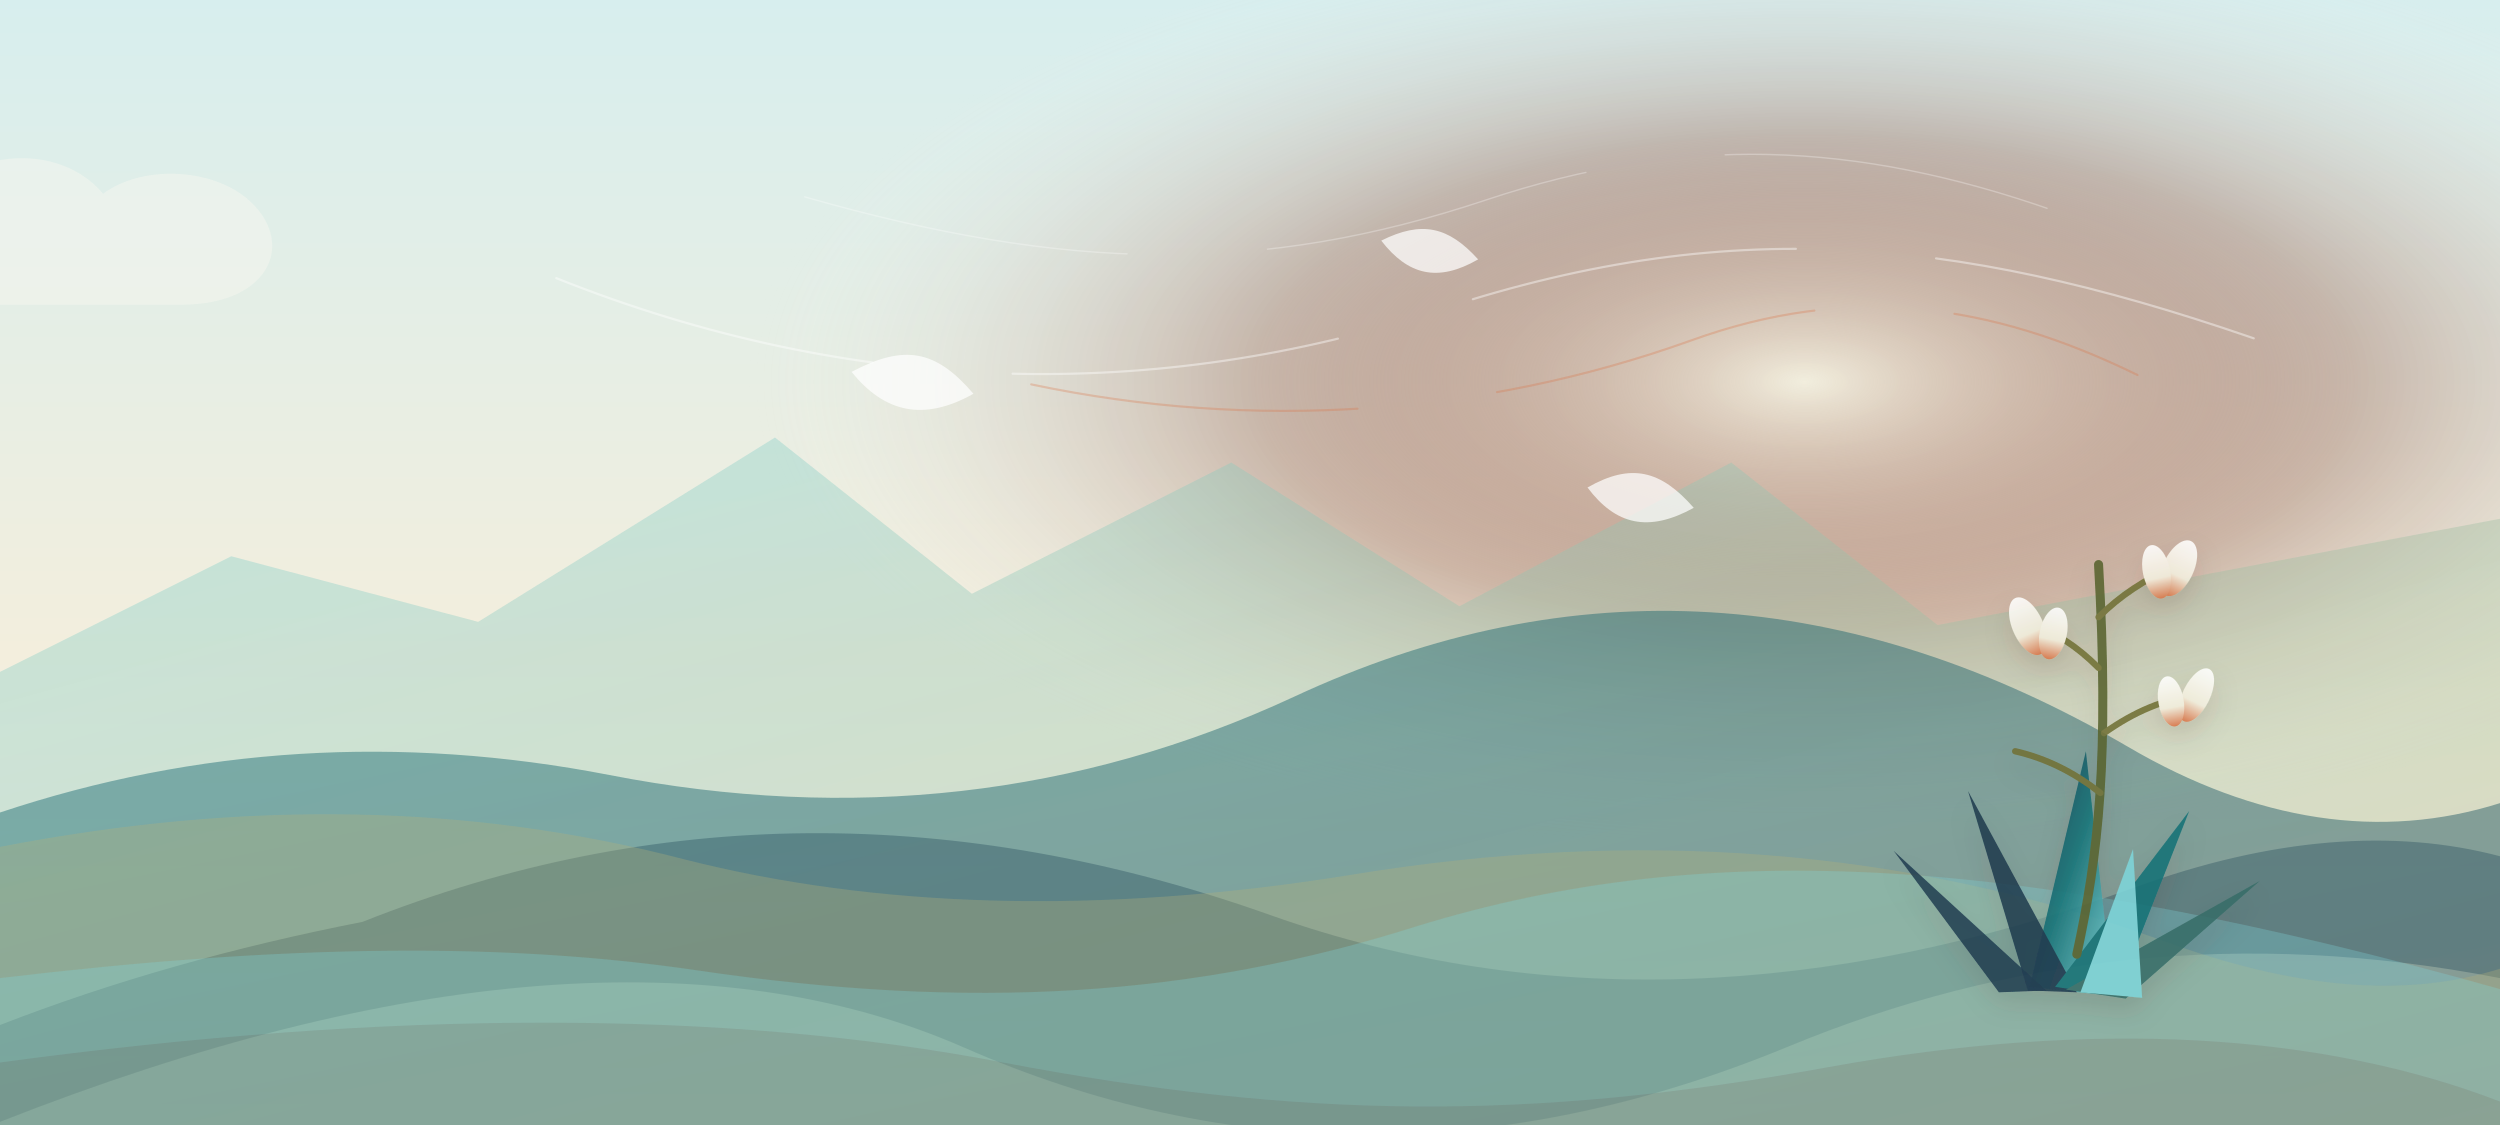
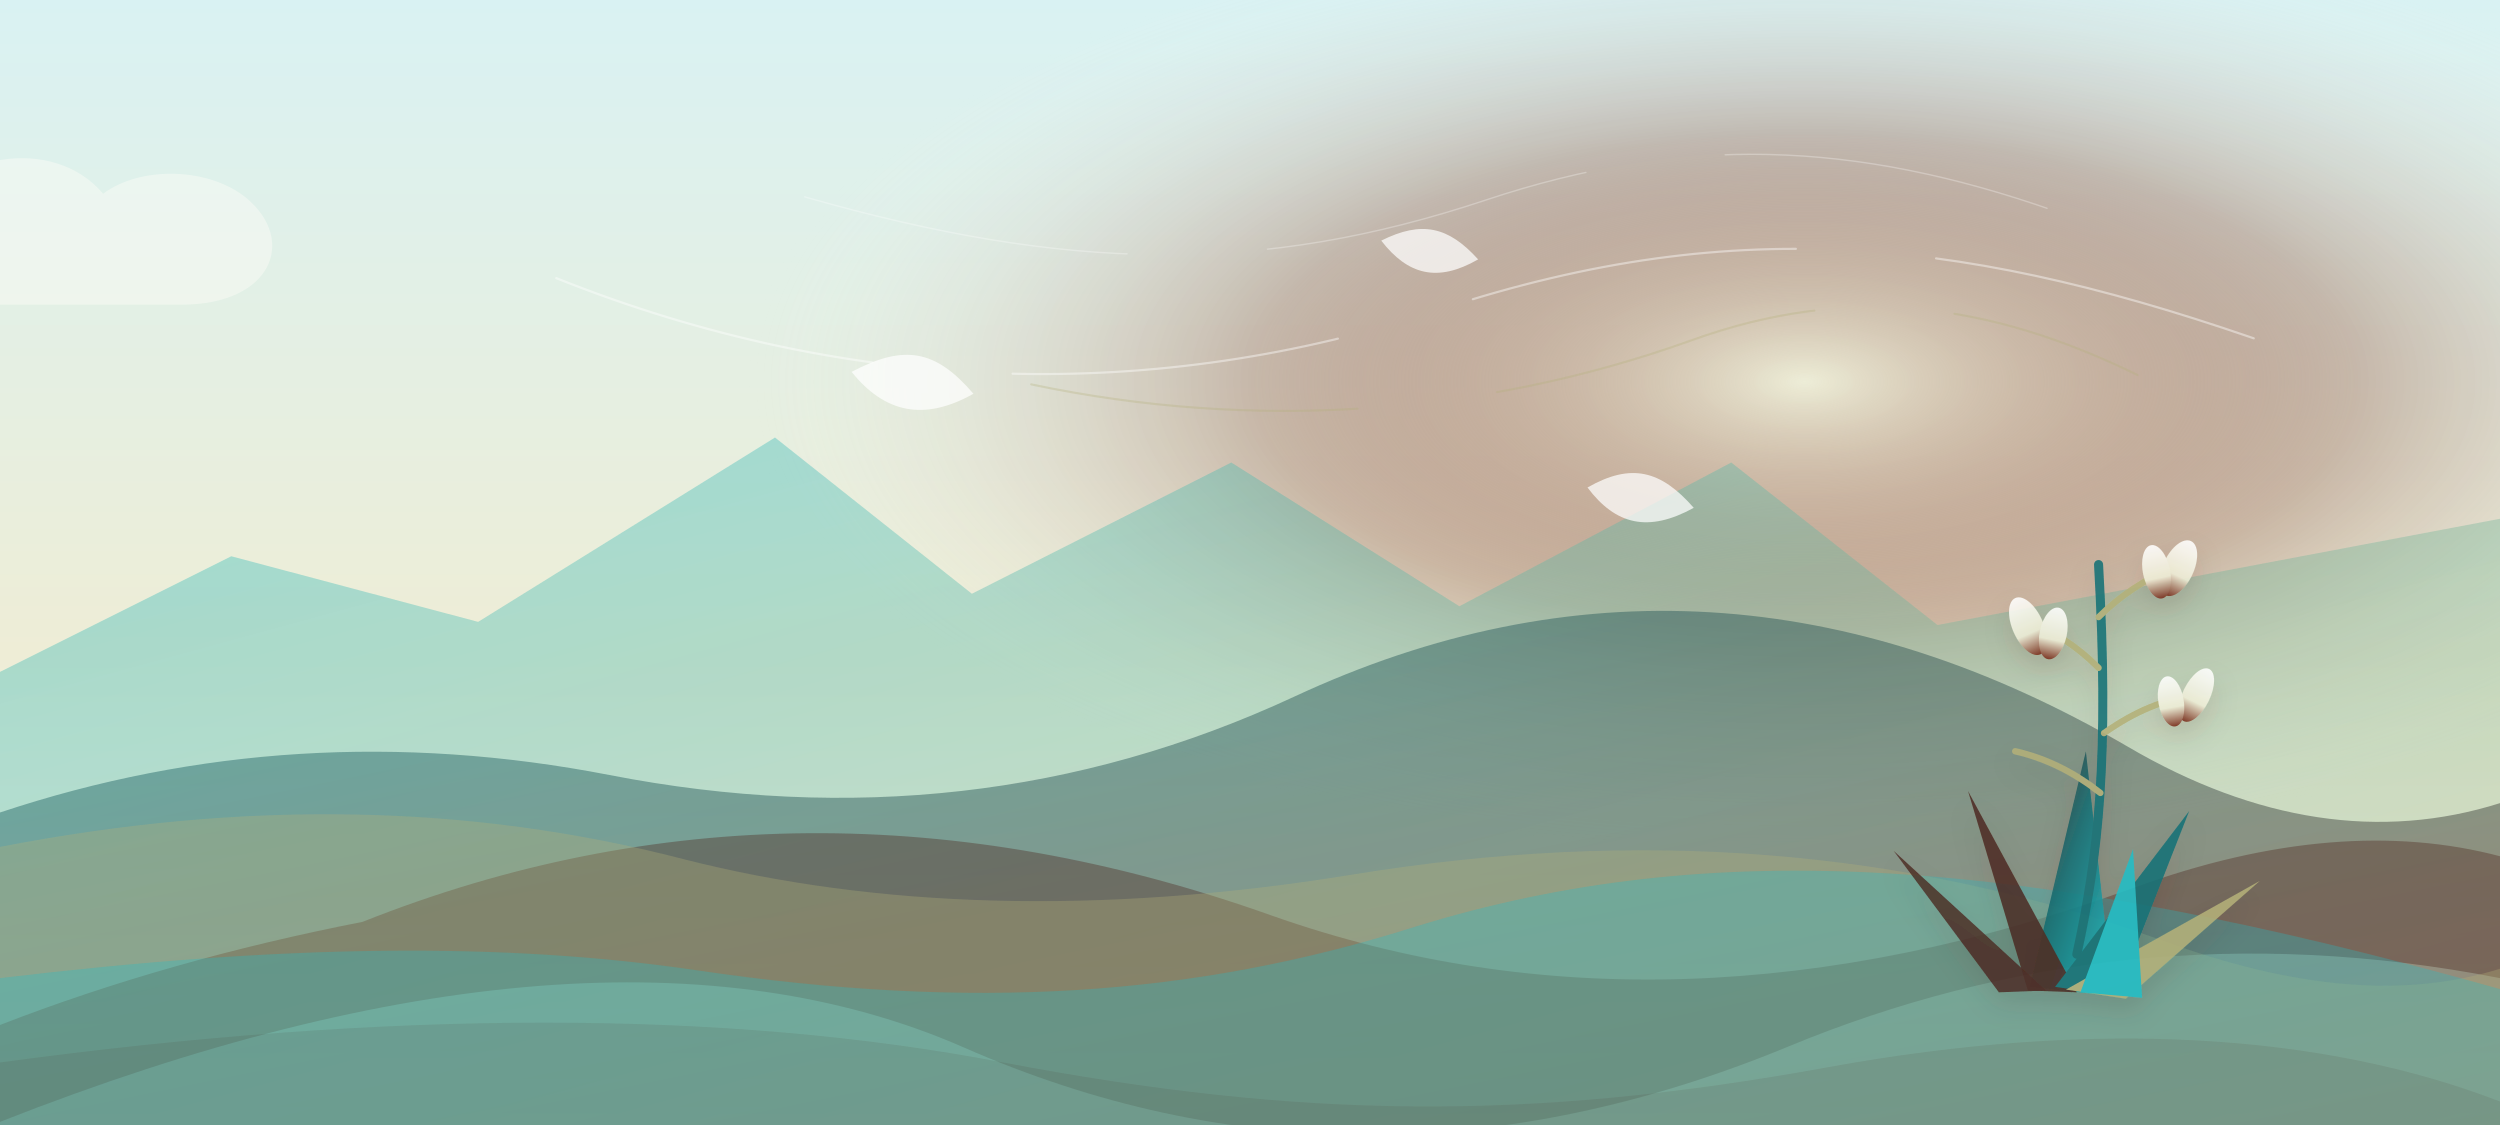
<svg xmlns="http://www.w3.org/2000/svg" viewBox="0 0 1600 720" role="img" aria-labelledby="title desc" data-brand-palette="city-of-raton" data-edge-overscan="true">
  <defs>
    <linearGradient id="sky" x1="0" y1="0" x2="0" y2="1">
-       <stop offset="0" stop-color="#d7eeee" />
-       <stop offset="0.58" stop-color="#f3eedd" />
-       <stop offset="1" stop-color="#faf8f1" />
+       <stop offset="0" stop-color="#d9f2f3" />
+       <stop offset="0.58" stop-color="#eeedd6" />
+       <stop offset="1" stop-color="#fffdf8" />
    </linearGradient>
    <radialGradient id="sunwash" cx="0.72" cy="0.34" r="0.42">
-       <stop offset="0" stop-color="#f3eedd" stop-opacity="0.9" />
+       <stop offset="0" stop-color="#eeedd6" stop-opacity="0.9" />
      <stop offset="0.52" stop-color="#772816" stop-opacity="0.28" />
      <stop offset="1" stop-color="#ffffff" stop-opacity="0" />
    </radialGradient>
    <linearGradient id="farTone" x1="0" y1="0" x2="1" y2="1">
-       <stop offset="0" stop-color="#7ed4d8" stop-opacity="0.70" />
+       <stop offset="0" stop-color="#21bdc5" stop-opacity="0.70" />
      <stop offset="1" stop-color="#b3b078" stop-opacity="0.68" />
    </linearGradient>
    <linearGradient id="nearTone" x1="0" y1="0" x2="1" y2="1">
      <stop offset="0" stop-color="#147176" />
-       <stop offset="1" stop-color="#22495a" />
+       <stop offset="1" stop-color="#4a221a" />
    </linearGradient>
    <linearGradient id="yuccaLeaf" x1="0" y1="0" x2="1" y2="1">
-       <stop offset="0" stop-color="#173047" />
+       <stop offset="0" stop-color="#4a221a" />
      <stop offset="0.48" stop-color="#147176" />
-       <stop offset="1" stop-color="#7ed4d8" />
+       <stop offset="1" stop-color="#21bdc5" />
    </linearGradient>
    <linearGradient id="flower" x1="0" y1="0" x2="0" y2="1">
      <stop offset="0" stop-color="#ffffff" />
-       <stop offset="0.62" stop-color="#f3eedd" />
-       <stop offset="1" stop-color="#d97345" />
+       <stop offset="0.62" stop-color="#eeedd6" />
+       <stop offset="1" stop-color="#772816" />
    </linearGradient>
    <filter id="softShadow" x="-20%" y="-20%" width="140%" height="150%">
-       <feDropShadow dx="0" dy="14" stdDeviation="14" flood-color="#541a0f" flood-opacity="0.13" />
+       <feDropShadow dx="0" dy="14" stdDeviation="14" flood-color="#4a221a" flood-opacity="0.13" />
    </filter>
    <style>
  .sun-glow { animation: geo-sun 30s ease-in-out infinite alternate; }
  .cloud-bank { animation: geo-clouds 108s linear infinite; }
  .far-range,
  .mid-range {
    transform-box: fill-box;
    transform-origin: 50% 100%;
  }
  .far-range { animation: geo-far 52s ease-in-out infinite alternate; }
  .mid-range { animation: geo-mid 44s ease-in-out infinite alternate; }
  .near-feature { animation: geo-near 38s ease-in-out infinite alternate; }
  .plains-layer {
    transform-box: fill-box;
    transform-origin: 50% 100%;
    animation: geo-plains 48s ease-in-out infinite alternate;
  }
  .wind-line {
    fill: none;
    stroke: #ffffff;
    opacity: 0.42;
    stroke-width: 1.4;
    stroke-linecap: round;
    stroke-dasharray: 210 90;
    animation: geo-wind 28s linear infinite;
  }
  .wind-line.thin { stroke-width: 0.9; opacity: 0.28; animation-duration: 34s; }
-   .wind-line.gold { stroke: #d97345; opacity: 0.30; animation-duration: 31s; }
+   .wind-line.gold { stroke: #b3b078; opacity: 0.30; animation-duration: 31s; }
  .yucca-sway {
    transform-box: fill-box;
    transform-origin: 50% 100%;
    animation: geo-yucca 10.5s ease-in-out infinite alternate;
  }
  .yucca-sway.slow { animation-duration: 13s; animation-delay: -1.2s; }
  .leaf-sway {
    transform-box: fill-box;
    transform-origin: 50% 100%;
    animation: geo-leaf 12s ease-in-out infinite alternate;
  }
  .blossom {
    transform-box: fill-box;
    transform-origin: 50% 18%;
    animation: geo-blossom 9s ease-in-out infinite alternate;
  }
  .blossom.d2 { animation-delay: -1.6s; }
  .blossom.d3 { animation-delay: -3.1s; }
  .seed {
    transform-box: fill-box;
    transform-origin: 0 0;
    animation: geo-seed 24s ease-in-out infinite;
  }
  .seed.s2 { animation-delay: -4s; }
  .seed.s3 { animation-delay: -8s; }
  @keyframes geo-sun {
    from { transform: translate(-3px, 1px) scale(0.99); opacity: 0.54; }
    to { transform: translate(4px, -2px) scale(1.01); opacity: 0.68; }
  }
  @keyframes geo-clouds {
    from { transform: translateX(-220px); }
    to { transform: translateX(1700px); }
  }
  @keyframes geo-far {
    from { transform: translateX(-2px) scaleX(1.014); }
    to { transform: translateX(2px) scaleX(1.018); }
  }
  @keyframes geo-mid {
    from { transform: translateX(2px) scaleX(1.018); }
    to { transform: translateX(-2px) scaleX(1.014); }
  }
  @keyframes geo-near {
    from { transform: translateX(-3px) translateY(0.5px); }
    to { transform: translateX(3px) translateY(-0.5px); }
  }
  @keyframes geo-plains {
    from { transform: translateX(-2px) scaleX(1.012); }
    to { transform: translateX(2px) translateY(-1px) scaleX(1.016); }
  }
  @keyframes geo-wind {
    from { stroke-dashoffset: 180; transform: translateX(-18px); }
    to { stroke-dashoffset: -180; transform: translateX(26px); }
  }
  @keyframes geo-yucca {
    from { transform: rotate(-0.8deg) translateX(-1px); }
    to { transform: rotate(1.1deg) translateX(1.5px); }
  }
  @keyframes geo-leaf {
    from { transform: rotate(-0.45deg); }
    to { transform: rotate(0.75deg); }
  }
  @keyframes geo-blossom {
    from { transform: rotate(-1.2deg) translateY(0); }
    to { transform: rotate(1deg) translateY(1px); }
  }
  @keyframes geo-seed {
    0%, 100% { transform: translate(0, 0) rotate(-3deg); opacity: 0.54; }
    50% { transform: translate(14px, 4px) rotate(4deg); opacity: 0.36; }
  }
  @media (prefers-reduced-motion: reduce) {
    .sun-glow,
    .cloud-bank,
    .far-range,
    .mid-range,
    .near-feature,
    .plains-layer,
    .wind-line,
    .yucca-sway,
    .leaf-sway,
    .blossom,
    .seed {
      animation: none !important;
    }
  }
</style>
  </defs>
  <rect width="1600" height="720" fill="url(#sky)" />
  <rect width="1600" height="720" fill="url(#sunwash)" class="sun-glow" />
  <g class="cloud-bank" opacity="0.42">
-     <path d="M-160 162c22-39 76-46 104-20 22-44 90-56 122-18 24-18 68-17 92 3 32 27 16 68-42 68h-276z" fill="#faf8f1" />
-     <path d="M-520 238c16-30 54-37 76-16 15-34 64-46 89-18 18-14 54-13 72 4 25 23 14 54-30 54h-207z" fill="#faf8f1" opacity="0.78" />
+     <path d="M-160 162c22-39 76-46 104-20 22-44 90-56 122-18 24-18 68-17 92 3 32 27 16 68-42 68h-276z" fill="#fffdf8" />
+     <path d="M-520 238c16-30 54-37 76-16 15-34 64-46 89-18 18-14 54-13 72 4 25 23 14 54-30 54h-207z" fill="#fffdf8" opacity="0.78" />
  </g>
  <path class="wind-line thin" d="M515 126c168 48 292 50 436 2 126-42 236-38 364 7" />
  <path class="wind-line" d="M356 178c190 76 384 80 566 20 192-63 342-45 536 24" />
  <path class="wind-line gold" d="M660 246c142 30 288 20 422-28 102-37 192-24 286 22" />
  <g class="far-range">
    <path d="M0 430l148-74 158 42 190-118 126 100 166-84 146 92 174-92 132 104 360-68v388H0z" fill="url(#farTone)" opacity="0.55" />
  </g>
  <g class="mid-range">
    <path d="M0 520c126-42 256-50 390-24 154 30 300 14 438-50 178-83 356-72 534 32 82 48 162 60 238 36v206H0z" fill="url(#nearTone)" opacity="0.46" />
  </g>
  <g class="near-feature">
-     <path d="M232 590c186-74 380-76 582-4 170 60 354 54 552-18 88-32 166-38 234-20v78c-164-32-316-14-456 44-182 75-358 75-528 0-156-68-362-52-616 48v-62c72-28 150-50 232-66z" fill="#22495a" opacity="0.36" />
+     <path d="M232 590c186-74 380-76 582-4 170 60 354 54 552-18 88-32 166-38 234-20v78c-164-32-316-14-456 44-182 75-358 75-528 0-156-68-362-52-616 48v-62c72-28 150-50 232-66z" fill="#4a221a" opacity="0.36" />
  </g>
  <g id="plains" class="plains-layer" opacity="0.95">
    <path d="M0 542c155-30 300-28 438 8 122 31 265 36 426 10 182-30 355-18 520 42 85 31 155 37 216 18v100H0z" fill="#b3b078" opacity="0.34" />
-     <path d="M0 626c184-22 324-23 446-5 176 26 318 17 460-28 188-58 388-46 694 40v87H0z" fill="#7ed4d8" opacity="0.32" />
-     <path d="M0 680c250-34 465-34 642 0 190 36 336 38 528 3 170-31 316-22 430 22v15H0z" fill="#541a0f" opacity="0.10" />
+     <path d="M0 626c184-22 324-23 446-5 176 26 318 17 460-28 188-58 388-46 694 40v87H0z" fill="#21bdc5" opacity="0.32" />
+     <path d="M0 680c250-34 465-34 642 0 190 36 336 38 528 3 170-31 316-22 430 22v15H0z" fill="#4a221a" opacity="0.10" />
  </g>
  <g filter="url(#softShadow)" opacity="0.88" transform="translate(1212 330) scale(0.58)">
    <g class="leaf-sway">
      <path d="M150 520l62-260 30 270z" fill="url(#yuccaLeaf)" />
-       <path d="M148 524l-66-220 120 222z" fill="#173047" opacity="0.9" />
+       <path d="M148 524l-66-220 120 222z" fill="#4a221a" opacity="0.9" />
      <path d="M178 520l148-194-80 204z" fill="#147176" />
-       <path d="M190 523l214-120-148 130z" fill="#396d68" />
-       <path d="M116 526L0 370l168 154z" fill="#173047" opacity="0.88" />
-       <path d="M206 526l58-158 10 164z" fill="#7ed4d8" />
+       <path d="M190 523l214-120-148 130z" fill="#b3b078" />
+       <path d="M116 526L0 370l168 154z" fill="#4a221a" opacity="0.88" />
+       <path d="M206 526l58-158 10 164z" fill="#21bdc5" />
    </g>
    <g class="yucca-sway slow" transform="translate(202 54)">
-       <path d="M0 430C24 320 36 213 24 0" fill="none" stroke="#58642f" stroke-width="10" stroke-linecap="round" />
-       <path d="M24 58c24-24 52-42 82-55" fill="none" stroke="#716f35" stroke-width="7" stroke-linecap="round" />
-       <path d="M24 114c-25-25-48-39-75-49" fill="none" stroke="#716f35" stroke-width="7" stroke-linecap="round" />
-       <path d="M30 186c34-24 65-37 104-43" fill="none" stroke="#716f35" stroke-width="7" stroke-linecap="round" />
-       <path d="M26 252c-28-22-59-38-94-46" fill="none" stroke="#716f35" stroke-width="7" stroke-linecap="round" />
+       <path d="M0 430C24 320 36 213 24 0" fill="none" stroke="#147176" stroke-width="10" stroke-linecap="round" />
+       <path d="M24 58c24-24 52-42 82-55" fill="none" stroke="#b3b078" stroke-width="7" stroke-linecap="round" />
+       <path d="M24 114c-25-25-48-39-75-49" fill="none" stroke="#b3b078" stroke-width="7" stroke-linecap="round" />
+       <path d="M30 186c34-24 65-37 104-43" fill="none" stroke="#b3b078" stroke-width="7" stroke-linecap="round" />
+       <path d="M26 252c-28-22-59-38-94-46" fill="none" stroke="#b3b078" stroke-width="7" stroke-linecap="round" />
      <g class="blossom">
        <ellipse cx="112" cy="4" rx="17" ry="33" fill="url(#flower)" transform="rotate(25 112 4)" />
        <ellipse cx="88" cy="8" rx="15" ry="30" fill="url(#flower)" transform="rotate(-12 88 8)" />
      </g>
      <g class="blossom d2">
        <ellipse cx="-54" cy="68" rx="17" ry="34" fill="url(#flower)" transform="rotate(-24 -54 68)" />
        <ellipse cx="-26" cy="76" rx="15" ry="29" fill="url(#flower)" transform="rotate(12 -26 76)" />
      </g>
      <g class="blossom d3">
        <ellipse cx="132" cy="144" rx="15" ry="32" fill="url(#flower)" transform="rotate(26 132 144)" />
        <ellipse cx="104" cy="151" rx="14" ry="28" fill="url(#flower)" transform="rotate(-10 104 151)" />
      </g>
    </g>
  </g>
  <g opacity="0.72">
    <path class="seed" d="M545 238c34-18 54-14 78 14-32 18-57 12-78-14z" fill="#ffffff" />
    <path class="seed s2" d="M884 154c26-13 43-9 62 12-26 15-45 10-62-12z" fill="#ffffff" />
    <path class="seed s3" d="M1016 312c28-16 47-11 68 13-29 16-50 11-68-13z" fill="#ffffff" />
  </g>
</svg>
